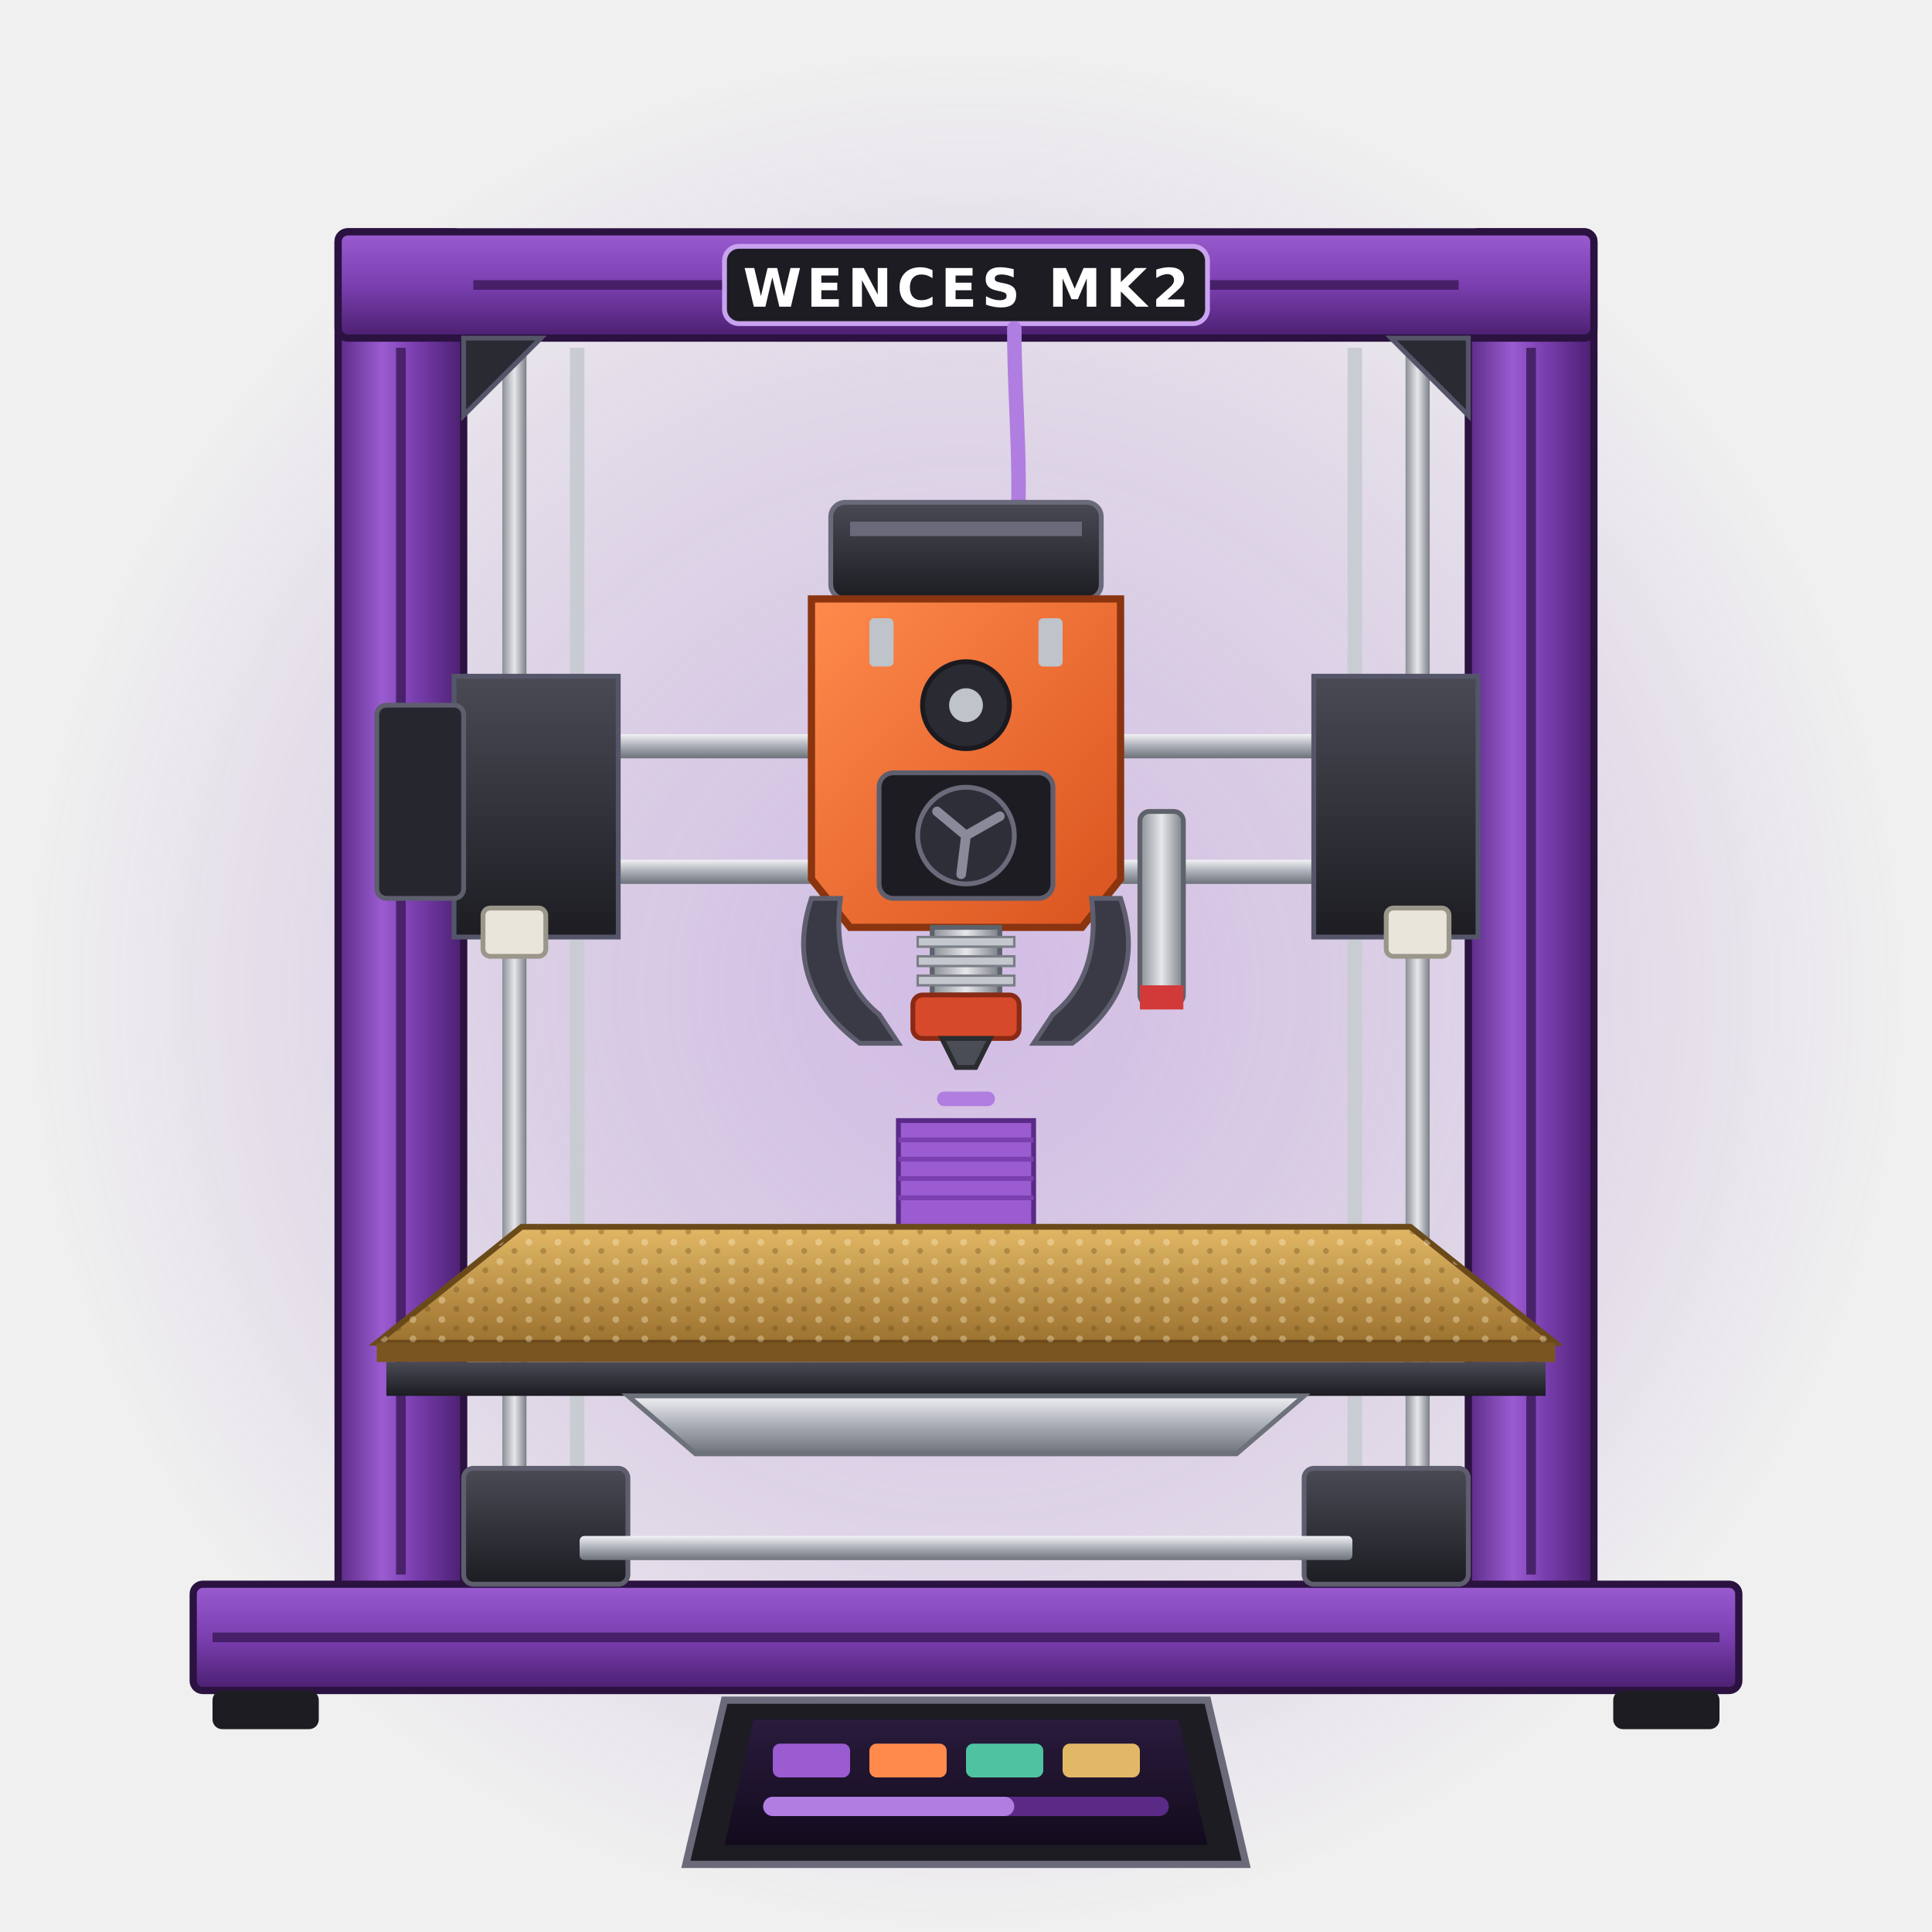
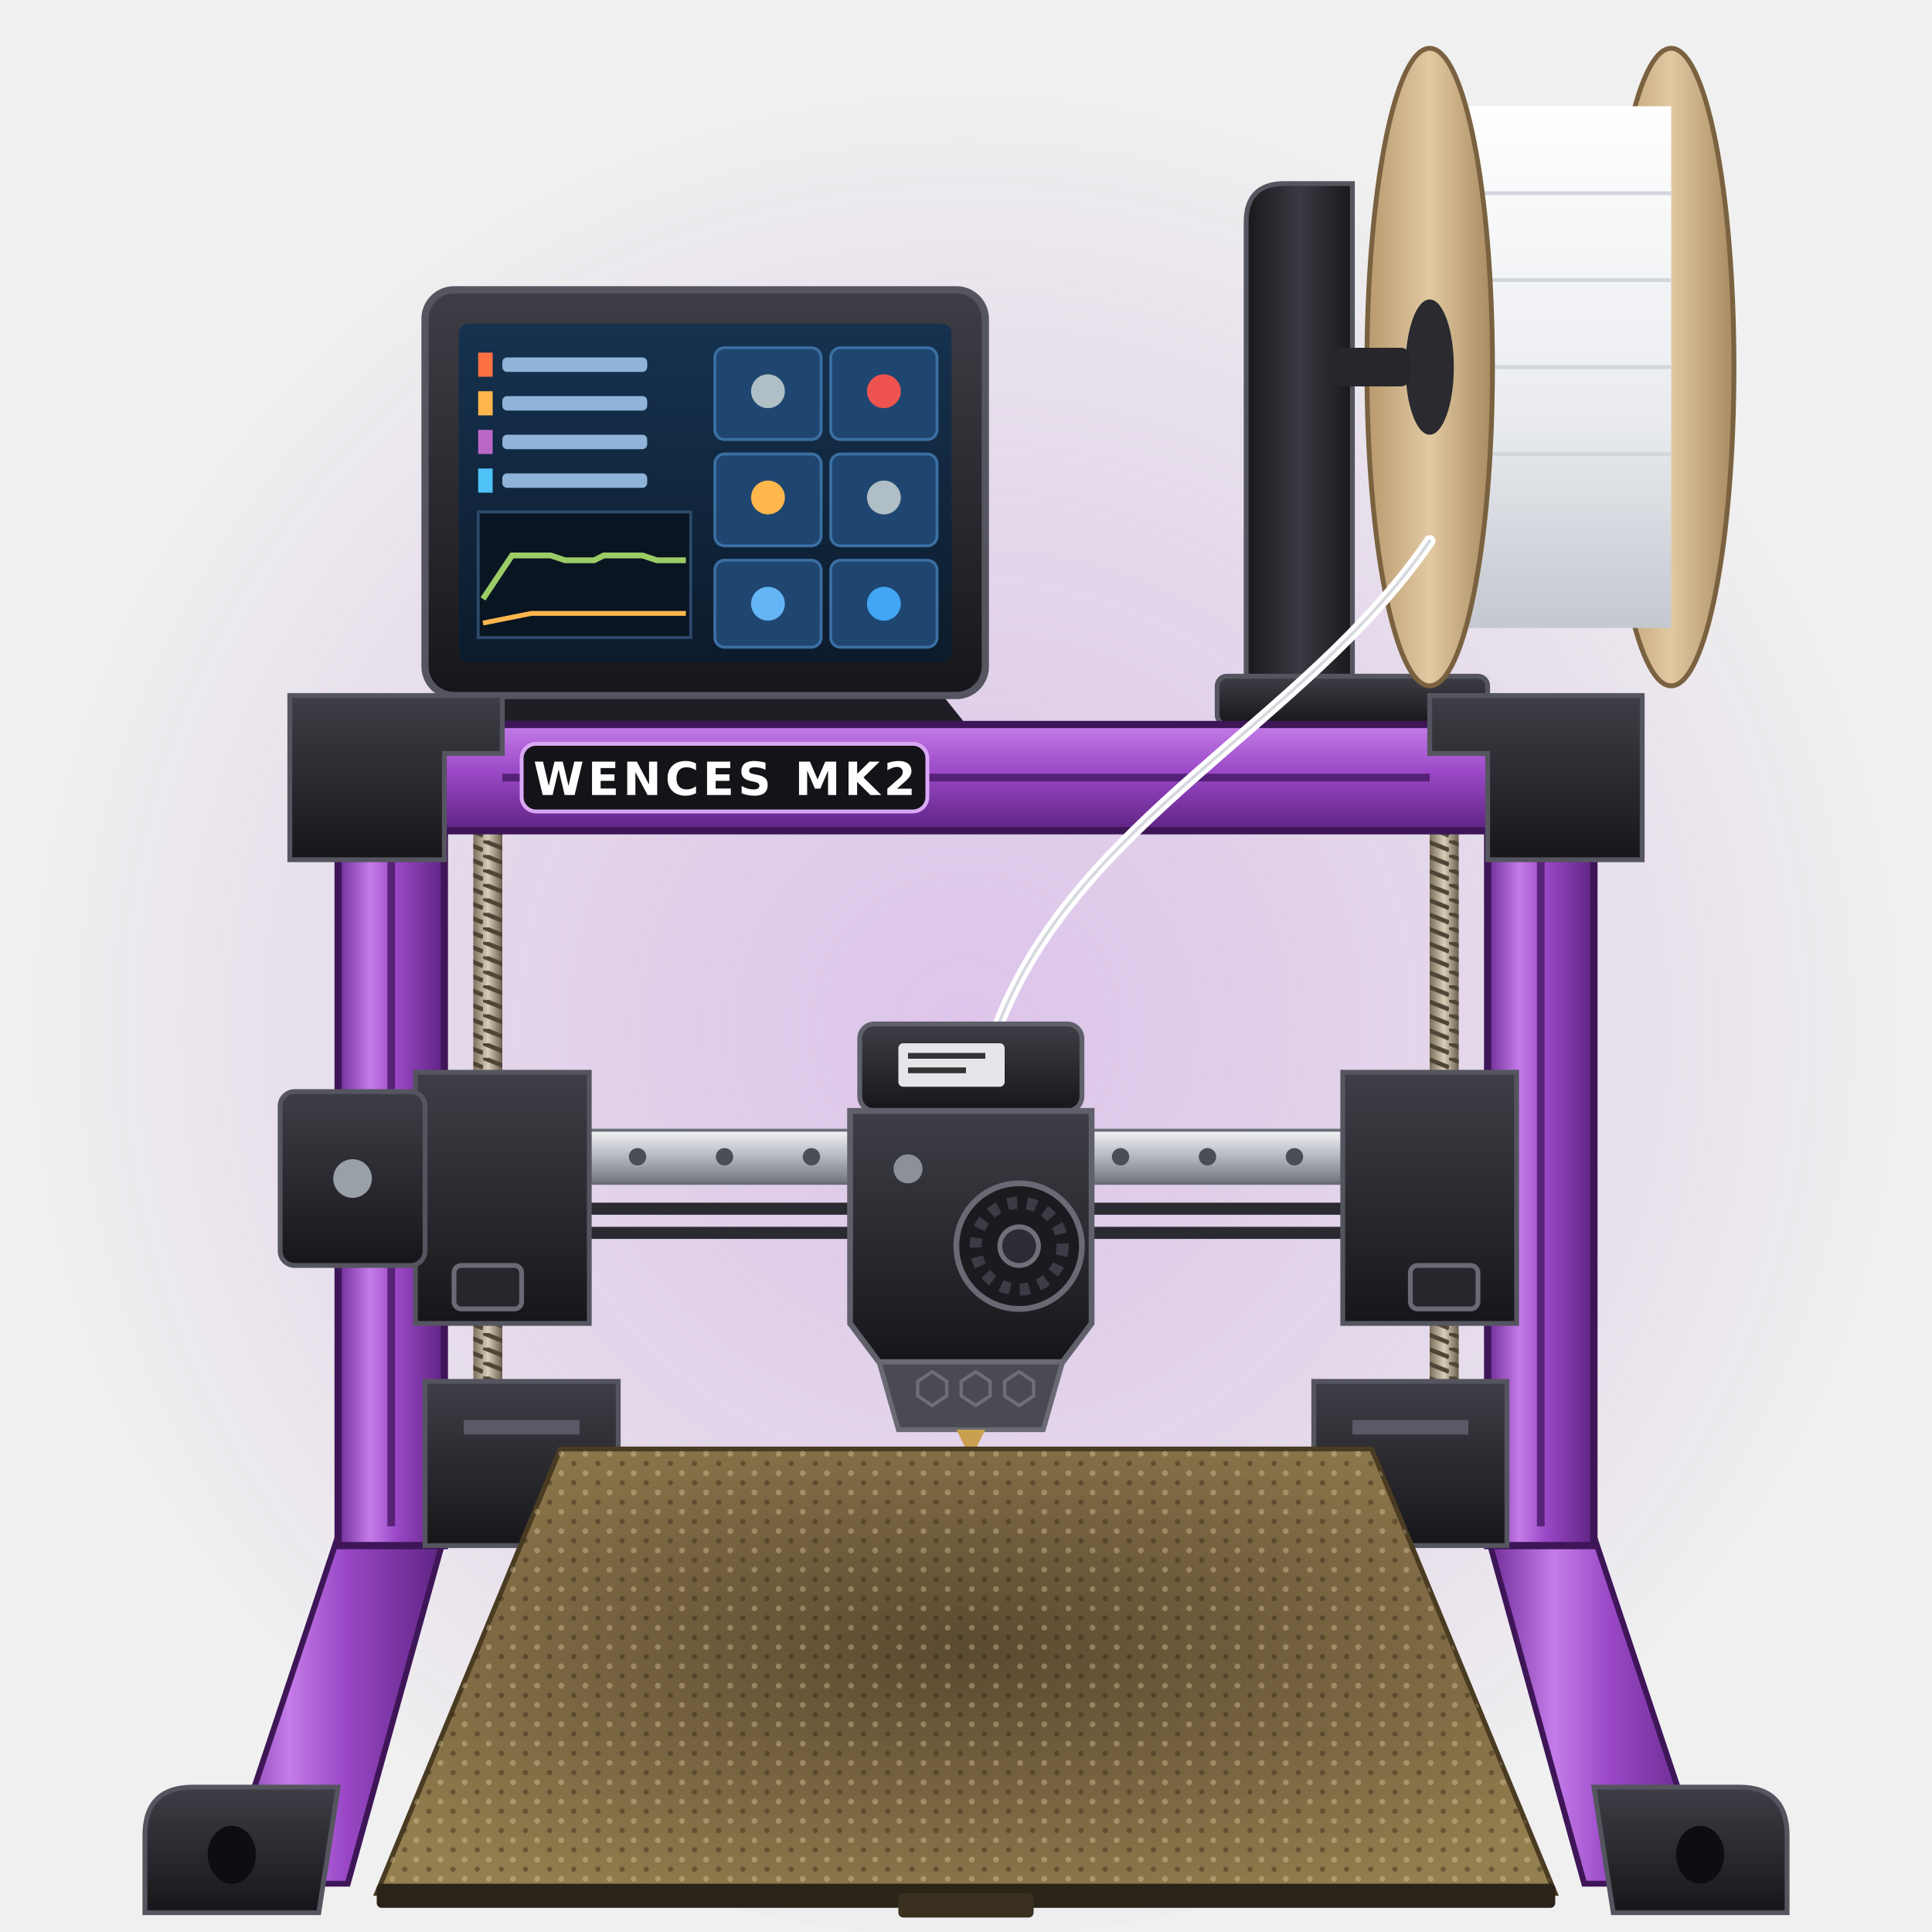
<svg xmlns="http://www.w3.org/2000/svg" width="400" height="400" viewBox="0 0 400 400">
  <defs>
-     <linearGradient id="morado" x1="0" y1="0" x2="1" y2="0">
-       <stop offset="0" stop-color="#5a2a86" />
-       <stop offset="0.35" stop-color="#9a5cd0" />
-       <stop offset="0.6" stop-color="#7b3fb0" />
-       <stop offset="1" stop-color="#4a1f70" />
+     <linearGradient id="moradoV" x1="0" y1="0" x2="1" y2="0">
+       <stop offset="0" stop-color="#6e2c96" />
+       <stop offset="0.3" stop-color="#c47ce8" />
+       <stop offset="0.55" stop-color="#9a48c6" />
+       <stop offset="1" stop-color="#5e2382" />
    </linearGradient>
    <linearGradient id="moradoH" x1="0" y1="0" x2="0" y2="1">
-       <stop offset="0" stop-color="#9a5cd0" />
-       <stop offset="0.5" stop-color="#7b3fb0" />
-       <stop offset="1" stop-color="#4a1f70" />
+       <stop offset="0" stop-color="#c47ce8" />
+       <stop offset="0.45" stop-color="#9a48c6" />
+       <stop offset="1" stop-color="#5e2382" />
+     </linearGradient>
+     <linearGradient id="negro" x1="0" y1="0" x2="0" y2="1">
+       <stop offset="0" stop-color="#3e3e46" />
+       <stop offset="1" stop-color="#16161a" />
+     </linearGradient>
+     <linearGradient id="negroL" x1="0" y1="0" x2="1" y2="0">
+       <stop offset="0" stop-color="#18181c" />
+       <stop offset="0.5" stop-color="#3a3a42" />
+       <stop offset="1" stop-color="#18181c" />
    </linearGradient>
    <linearGradient id="acero" x1="0" y1="0" x2="0" y2="1">
-       <stop offset="0" stop-color="#f2f2f5" />
-       <stop offset="0.5" stop-color="#a9adb6" />
-       <stop offset="1" stop-color="#6d717a" />
+       <stop offset="0" stop-color="#f4f5f7" />
+       <stop offset="0.5" stop-color="#b3b7bf" />
+       <stop offset="1" stop-color="#70747c" />
    </linearGradient>
-     <linearGradient id="aceroV" x1="0" y1="0" x2="1" y2="0">
-       <stop offset="0" stop-color="#8a8e96" />
-       <stop offset="0.5" stop-color="#e6e7ea" />
-       <stop offset="1" stop-color="#7a7e86" />
+     <linearGradient id="husillo" x1="0" y1="0" x2="1" y2="0">
+       <stop offset="0" stop-color="#7c6f5c" />
+       <stop offset="0.5" stop-color="#d8cdb8" />
+       <stop offset="1" stop-color="#6c604f" />
    </linearGradient>
-     <linearGradient id="negro" x1="0" y1="0" x2="0" y2="1">
-       <stop offset="0" stop-color="#4a4a55" />
-       <stop offset="1" stop-color="#1c1c22" />
+     <pattern id="rosca" width="5" height="3" patternUnits="userSpaceOnUse">
+       <line x1="0" y1="0" x2="5" y2="2" stroke="#4e4436" stroke-width="0.9" />
+     </pattern>
+     <radialGradient id="lamina" cx="0.5" cy="0.45" r="0.65">
+       <stop offset="0" stop-color="#5a4a30" />
+       <stop offset="0.6" stop-color="#7d6843" />
+       <stop offset="1" stop-color="#94804f" />
+     </radialGradient>
+     <pattern id="textura" width="5" height="4" patternUnits="userSpaceOnUse">
+       <circle cx="1.2" cy="1" r="0.6" fill="#e8d6a8" opacity="0.35" />
+       <circle cx="3.8" cy="3" r="0.55" fill="#2e2414" opacity="0.4" />
+     </pattern>
+     <linearGradient id="bobinaBlanca" x1="0" y1="0" x2="0" y2="1">
+       <stop offset="0" stop-color="#ffffff" />
+       <stop offset="0.6" stop-color="#e9ebef" />
+       <stop offset="1" stop-color="#c4c8cf" />
    </linearGradient>
-     <linearGradient id="naranja" x1="0" y1="0" x2="1" y2="1">
-       <stop offset="0" stop-color="#ff8a4c" />
-       <stop offset="1" stop-color="#d9531e" />
+     <linearGradient id="carton" x1="0" y1="0" x2="1" y2="0">
+       <stop offset="0" stop-color="#b8996e" />
+       <stop offset="0.5" stop-color="#e2c9a2" />
+       <stop offset="1" stop-color="#a88a60" />
    </linearGradient>
-     <linearGradient id="lamina" x1="0" y1="0" x2="0" y2="1">
-       <stop offset="0" stop-color="#e2b866" />
-       <stop offset="1" stop-color="#9c7230" />
+     <linearGradient id="ks" x1="0" y1="0" x2="0" y2="1">
+       <stop offset="0" stop-color="#16324f" />
+       <stop offset="1" stop-color="#0c1b2c" />
    </linearGradient>
-     <linearGradient id="pantalla" x1="0" y1="0" x2="0" y2="1">
-       <stop offset="0" stop-color="#2a1b3d" />
-       <stop offset="1" stop-color="#120b1c" />
-     </linearGradient>
-     <radialGradient id="halo" cx="0.5" cy="0.5" r="0.5">
-       <stop offset="0" stop-color="#9a5cd0" stop-opacity="0.35" />
-       <stop offset="0.7" stop-color="#7b3fb0" stop-opacity="0.12" />
-       <stop offset="1" stop-color="#7b3fb0" stop-opacity="0" />
+     <radialGradient id="halo" cx="0.5" cy="0.52" r="0.5">
+       <stop offset="0" stop-color="#b56ae0" stop-opacity="0.32" />
+       <stop offset="0.7" stop-color="#9a48c6" stop-opacity="0.10" />
+       <stop offset="1" stop-color="#9a48c6" stop-opacity="0" />
    </radialGradient>
-     <pattern id="textura" width="6" height="4" patternUnits="userSpaceOnUse">
-       <circle cx="1.5" cy="1.2" r="0.7" fill="#fff3d0" opacity="0.35" />
-       <circle cx="4.5" cy="3.0" r="0.6" fill="#6b4a1a" opacity="0.35" />
-     </pattern>
  </defs>
-   <circle cx="200" cy="205" r="195" fill="url(#halo)" />
-   <rect x="104" y="72" width="5" height="250" fill="url(#aceroV)" />
-   <rect x="291" y="72" width="5" height="250" fill="url(#aceroV)" />
-   <rect x="118" y="72" width="3" height="250" fill="#c9ccd2" />
-   <rect x="279" y="72" width="3" height="250" fill="#c9ccd2" />
-   <g stroke="#2b1240" stroke-width="1.5">
-     <rect x="70" y="48" width="26" height="300" rx="2" fill="url(#morado)" />
-     <rect x="304" y="48" width="26" height="300" rx="2" fill="url(#morado)" />
-     <rect x="70" y="48" width="260" height="22" rx="2" fill="url(#moradoH)" />
-     <rect x="40" y="328" width="320" height="22" rx="2" fill="url(#moradoH)" />
+   <circle cx="200" cy="205" r="196" fill="url(#halo)" />
+   <g>
+     <path d="M258 150 v-104 q0 -8 8 -8 h14 v112 z" fill="url(#negroL)" stroke="#55555f" />
+     <rect x="252" y="140" width="56" height="10" rx="2" fill="url(#negro)" stroke="#55555f" />
+     <ellipse cx="346" cy="76" rx="13" ry="66" fill="url(#carton)" stroke="#7a6240" />
+     <path d="M298 22 h48 v108 h-48 z" fill="url(#bobinaBlanca)" />
+     <g stroke="#d3d6dc" stroke-width="0.8">
+       <line x1="298" y1="40" x2="346" y2="40" />
+       <line x1="298" y1="58" x2="346" y2="58" />
+       <line x1="298" y1="76" x2="346" y2="76" />
+       <line x1="298" y1="94" x2="346" y2="94" />
+       <line x1="298" y1="112" x2="346" y2="112" />
+     </g>
+     <ellipse cx="296" cy="76" rx="13" ry="66" fill="url(#carton)" stroke="#7a6240" />
+     <ellipse cx="296" cy="76" rx="5" ry="14" fill="#2a2a30" />
+     <rect x="276" y="72" width="16" height="8" rx="2" fill="#26262c" />
  </g>
-   <g stroke="#3a1858" stroke-width="2" opacity="0.8">
-     <line x1="83" y1="72" x2="83" y2="326" />
-     <line x1="317" y1="72" x2="317" y2="326" />
-     <line x1="98" y1="59" x2="302" y2="59" />
-     <line x1="44" y1="339" x2="356" y2="339" />
-   </g>
-   <g fill="#2a2a33" stroke="#55556a" stroke-width="1">
-     <path d="M96 70 h16 l-16 16 z" />
-     <path d="M304 70 h-16 l16 16 z" />
-   </g>
-   <rect x="150" y="51" width="100" height="16" rx="3" fill="#1c1c22" stroke="#c9a2f0" stroke-width="1" />
-   <text x="200" y="63.5" font-family="DejaVu Sans, Arial, sans-serif" font-size="11" font-weight="bold" fill="#ffffff" text-anchor="middle" letter-spacing="1">WENCES MK2</text>
  <g>
-     <rect x="96" y="304" width="34" height="24" rx="2" fill="url(#negro)" stroke="#5e5e6e" />
-     <rect x="270" y="304" width="34" height="24" rx="2" fill="url(#negro)" stroke="#5e5e6e" />
-   </g>
-   <rect x="100" y="152" width="200" height="5" rx="2" fill="url(#acero)" />
-   <rect x="100" y="178" width="200" height="5" rx="2" fill="url(#acero)" />
-   <g stroke="#55556a" stroke-width="1">
-     <path d="M94 140 h34 v54 h-34 z" fill="url(#negro)" />
-     <path d="M272 140 h34 v54 h-34 z" fill="url(#negro)" />
-   </g>
-   <rect x="100" y="188" width="13" height="10" rx="1.5" fill="#e9e5da" stroke="#9a968a" />
-   <rect x="287" y="188" width="13" height="10" rx="1.5" fill="#e9e5da" stroke="#9a968a" />
-   <rect x="78" y="146" width="18" height="40" rx="2" fill="#26262e" stroke="#5e5e6e" />
-   <path d="M210 68 C 210 85, 212 100, 210 118" fill="none" stroke="#b07de0" stroke-width="3" stroke-linecap="round" />
-   <g>
-     <rect x="172" y="104" width="56" height="20" rx="3" fill="url(#negro)" stroke="#6a6a7a" />
-     <rect x="176" y="108" width="48" height="3" fill="#6a6a7a" />
-     <path d="M168 124 h64 v58 l-8 10 h-48 l-8 -10 z" fill="url(#naranja)" stroke="#8a3410" stroke-width="1.5" />
-     <circle cx="200" cy="146" r="9" fill="#2a2a33" stroke="#1a1a20" />
-     <circle cx="200" cy="146" r="3.5" fill="#bfc3ca" />
-     <rect x="180" y="128" width="5" height="10" rx="1" fill="#bfc3ca" />
-     <rect x="215" y="128" width="5" height="10" rx="1" fill="#bfc3ca" />
-     <rect x="182" y="160" width="36" height="26" rx="3" fill="#1c1c22" stroke="#5e5e6e" />
-     <circle cx="200" cy="173" r="10" fill="#2e2e38" stroke="#6a6a7a" />
-     <path d="M200 173 l7 -4 M200 173 l-1 8 M200 173 l-6 -5" stroke="#8a8a9a" stroke-width="2" stroke-linecap="round" />
-   </g>
-   <rect x="236" y="168" width="9" height="40" rx="2" fill="url(#aceroV)" stroke="#5e626a" />
-   <rect x="236" y="204" width="9" height="5" fill="#d23a3a" />
-   <g>
-     <rect x="193" y="192" width="14" height="14" fill="url(#aceroV)" stroke="#5e626a" />
-     <g fill="#c4c7cd" stroke="#7a7e86" stroke-width="0.5">
-       <rect x="190" y="194" width="20" height="2" />
-       <rect x="190" y="198" width="20" height="2" />
-       <rect x="190" y="202" width="20" height="2" />
+     <path d="M100 150 l8 -10 h84 l8 10 z" fill="#1e1e24" />
+     <rect x="88" y="60" width="116" height="84" rx="6" fill="url(#negro)" stroke="#55555f" stroke-width="1.5" />
+     <rect x="95" y="67" width="102" height="70" rx="2" fill="url(#ks)" />
+     <g>
+       <rect x="99" y="73" width="3" height="5" fill="#ff7043" />
+       <rect x="104" y="74" width="30" height="3" rx="1" fill="#8fb3d9" />
+       <rect x="99" y="81" width="3" height="5" fill="#ffb74d" />
+       <rect x="104" y="82" width="30" height="3" rx="1" fill="#8fb3d9" />
+       <rect x="99" y="89" width="3" height="5" fill="#ba68c8" />
+       <rect x="104" y="90" width="30" height="3" rx="1" fill="#8fb3d9" />
+       <rect x="99" y="97" width="3" height="5" fill="#4fc3f7" />
+       <rect x="104" y="98" width="30" height="3" rx="1" fill="#8fb3d9" />
    </g>
-     <rect x="189" y="206" width="22" height="9" rx="2" fill="#d6492a" stroke="#8a2a14" />
-     <path d="M195 215 h10 l-3 6 h-4 z" fill="#4a4d55" stroke="#2a2c30" />
-   </g>
-   <path d="M168 186 q-6 18 10 30 h8 l-4 -6 q-10 -8 -8 -24 z" fill="#3a3a46" stroke="#5e5e6e" />
-   <path d="M232 186 q6 18 -10 30 h-8 l4 -6 q10 -8 8 -24 z" fill="#3a3a46" stroke="#5e5e6e" />
-   <g>
-     <rect x="186" y="232" width="28" height="22" fill="#9a5cd0" stroke="#5a2a86" />
-     <g stroke="#7b3fb0" stroke-width="1">
-       <line x1="186" y1="236" x2="214" y2="236" />
-       <line x1="186" y1="240" x2="214" y2="240" />
-       <line x1="186" y1="244" x2="214" y2="244" />
-       <line x1="186" y1="248" x2="214" y2="248" />
+     <rect x="99" y="106" width="44" height="26" fill="#0a1522" stroke="#2c4a6a" stroke-width="0.6" />
+     <path d="M100 124 l6 -9 h8 l3 1 h6 l2 -1 h8 l3 1 h6" fill="none" stroke="#9ccc65" stroke-width="1.2" />
+     <path d="M100 129 l10 -2 h32" fill="none" stroke="#ffb74d" stroke-width="1" />
+     <g fill="#1f4670" stroke="#3b6fa3" stroke-width="0.6">
+       <rect x="148" y="72" width="22" height="19" rx="2" />
+       <rect x="172" y="72" width="22" height="19" rx="2" />
+       <rect x="148" y="94" width="22" height="19" rx="2" />
+       <rect x="172" y="94" width="22" height="19" rx="2" />
+       <rect x="148" y="116" width="22" height="18" rx="2" />
+       <rect x="172" y="116" width="22" height="18" rx="2" />
+     </g>
+     <g>
+       <circle cx="159" cy="81" r="3.5" fill="#b0bec5" />
+       <circle cx="183" cy="81" r="3.5" fill="#ef5350" />
+       <circle cx="159" cy="103" r="3.5" fill="#ffb74d" />
+       <circle cx="183" cy="103" r="3.5" fill="#b0bec5" />
+       <circle cx="159" cy="125" r="3.5" fill="#64b5f6" />
+       <circle cx="183" cy="125" r="3.5" fill="#42a5f5" />
    </g>
  </g>
-   <rect x="194" y="226" width="12" height="3" rx="1.5" fill="#b07de0" />
-   <path d="M108 254 L292 254 L322 278 L78 278 Z" fill="url(#lamina)" stroke="#6b4a1a" stroke-width="1.2" />
-   <path d="M108 254 L292 254 L322 278 L78 278 Z" fill="url(#textura)" />
-   <rect x="78" y="278" width="244" height="4" fill="#7a5520" />
-   <rect x="80" y="282" width="240" height="7" fill="url(#negro)" />
-   <path d="M130 289 h140 l-14 12 h-112 z" fill="url(#acero)" stroke="#6d717a" />
-   <rect x="120" y="318" width="160" height="5" rx="1" fill="url(#acero)" />
+   <rect x="98" y="166" width="6" height="150" fill="url(#husillo)" />
+   <rect x="98" y="166" width="6" height="150" fill="url(#rosca)" />
+   <rect x="296" y="166" width="6" height="150" fill="url(#husillo)" />
+   <rect x="296" y="166" width="6" height="150" fill="url(#rosca)" />
+   <g stroke="#3e1658" stroke-width="1.2">
+     <path d="M70 318 h22 l-20 72 h-26 z" fill="url(#moradoV)" />
+     <path d="M308 318 h22 l24 72 h-26 z" fill="url(#moradoV)" />
+   </g>
+   <g stroke="#3e1658" stroke-width="1.5">
+     <rect x="70" y="160" width="22" height="160" fill="url(#moradoV)" />
+     <rect x="308" y="160" width="22" height="160" fill="url(#moradoV)" />
+     <rect x="70" y="150" width="260" height="22" fill="url(#moradoH)" />
+   </g>
+   <g stroke="#4a1a6a" stroke-width="1.6" opacity="0.85">
+     <line x1="81" y1="176" x2="81" y2="316" />
+     <line x1="319" y1="176" x2="319" y2="316" />
+     <line x1="104" y1="161" x2="296" y2="161" />
+   </g>
+   <g fill="url(#negro)" stroke="#55555f">
+     <path d="M60 144 h44 v12 h-12 v22 h-32 z" />
+     <path d="M340 144 h-44 v12 h12 v22 h32 z" />
+   </g>
+   <rect x="108" y="154" width="84" height="14" rx="3" fill="#141418" stroke="#d9a8f5" stroke-width="0.8" />
+   <text x="150" y="164.6" font-family="DejaVu Sans, Arial, sans-serif" font-size="9.5" font-weight="bold" fill="#ffffff" text-anchor="middle" letter-spacing="0.8">WENCES MK2</text>
+   <g fill="url(#negro)" stroke="#55555f">
+     <path d="M88 286 h40 v34 h-40 z" />
+     <path d="M272 286 h40 v34 h-40 z" />
+   </g>
+   <rect x="96" y="294" width="24" height="3" fill="#5a5a66" />
+   <rect x="280" y="294" width="24" height="3" fill="#5a5a66" />
+   <rect x="118" y="234" width="164" height="11" rx="1" fill="url(#acero)" stroke="#6a6e76" stroke-width="0.6" />
+   <g fill="#4a4e56">
+     <circle cx="132" cy="239.5" r="1.8" />
+     <circle cx="150" cy="239.5" r="1.8" />
+     <circle cx="168" cy="239.5" r="1.8" />
+     <circle cx="232" cy="239.5" r="1.8" />
+     <circle cx="250" cy="239.5" r="1.8" />
+     <circle cx="268" cy="239.5" r="1.8" />
+   </g>
+   <rect x="118" y="249" width="164" height="2.5" fill="#2a2a30" />
+   <rect x="118" y="254" width="164" height="2.5" fill="#2a2a30" />
+   <g fill="url(#negro)" stroke="#55555f">
+     <path d="M86 222 h36 v52 h-36 z" />
+     <path d="M278 222 h36 v52 h-36 z" />
+   </g>
+   <rect x="94" y="262" width="14" height="9" rx="1.5" fill="#26262c" stroke="#6a6a74" />
+   <rect x="292" y="262" width="14" height="9" rx="1.5" fill="#26262c" stroke="#6a6a74" />
+   <rect x="58" y="226" width="30" height="36" rx="3" fill="url(#negro)" stroke="#55555f" />
+   <circle cx="73" cy="244" r="4" fill="#9aa0a8" />
+   <path d="M296 112 C 270 150, 222 170, 206 214" fill="none" stroke="#ffffff" stroke-width="2.4" stroke-linecap="round" />
+   <path d="M296 112 C 270 150, 222 170, 206 214" fill="none" stroke="#b9bec6" stroke-width="0.6" stroke-linecap="round" opacity="0.6" />
  <g>
-     <path d="M150 352 h100 l8 34 h-116 z" fill="#1c1c22" stroke="#6a6a7a" stroke-width="1.5" />
-     <path d="M156 356 h88 l6 26 h-100 z" fill="url(#pantalla)" />
-     <g fill="#9a5cd0">
-       <rect x="160" y="361" width="16" height="7" rx="1.5" />
-       <rect x="180" y="361" width="16" height="7" rx="1.5" fill="#ff8a4c" />
-       <rect x="200" y="361" width="16" height="7" rx="1.5" fill="#4fc3a1" />
-       <rect x="220" y="361" width="16" height="7" rx="1.5" fill="#e2b866" />
-       <rect x="158" y="372" width="84" height="4" rx="2" fill="#5a2a86" />
-       <rect x="158" y="372" width="52" height="4" rx="2" fill="#b07de0" />
+     <rect x="178" y="212" width="46" height="18" rx="3" fill="url(#negro)" stroke="#60606a" />
+     <rect x="186" y="216" width="22" height="9" rx="1" fill="#e6e6ea" />
+     <g fill="#333">
+       <rect x="188" y="218" width="16" height="1.2" />
+       <rect x="188" y="221" width="12" height="1.2" />
    </g>
+     <path d="M176 230 h50 v44 l-6 8 h-38 l-6 -8 z" fill="url(#negro)" stroke="#60606a" stroke-width="1.2" />
+     <circle cx="188" cy="242" r="3" fill="#8c9098" />
+     <circle cx="211" cy="258" r="13" fill="#1a1a1f" stroke="#6a6a74" stroke-width="1.2" />
+     <circle cx="211" cy="258" r="9" fill="none" stroke="#3c3c46" stroke-width="2.5" stroke-dasharray="2 2" />
+     <circle cx="211" cy="258" r="4" fill="#2c2c34" stroke="#70707a" />
+     <path d="M182 282 h38 l-4 14 h-30 z" fill="#4a4a52" stroke="#6a6a74" />
+     <g fill="none" stroke="#6e6e78" stroke-width="0.7">
+       <path d="M190 286 l3 -2 l3 2 v3 l-3 2 l-3 -2 z" />
+       <path d="M199 286 l3 -2 l3 2 v3 l-3 2 l-3 -2 z" />
+       <path d="M208 286 l3 -2 l3 2 v3 l-3 2 l-3 -2 z" />
+     </g>
+     <path d="M198 296 h6 l-2 4 h-2 z" fill="#c8a050" />
  </g>
-   <rect x="44" y="350" width="22" height="8" rx="2" fill="#1c1c22" />
-   <rect x="334" y="350" width="22" height="8" rx="2" fill="#1c1c22" />
+   <path d="M116 300 L284 300 L322 392 L78 392 Z" fill="url(#lamina)" stroke="#4a3b22" stroke-width="1" />
+   <path d="M116 300 L284 300 L322 392 L78 392 Z" fill="url(#textura)" />
+   <rect x="78" y="390" width="244" height="5" rx="1" fill="#2a2418" />
+   <rect x="186" y="392" width="28" height="5" rx="1" fill="#3a3020" />
+   <g fill="url(#negro)" stroke="#55555f">
+     <path d="M30 380 q0 -10 10 -10 h30 l-4 26 h-36 z" />
+     <path d="M370 380 q0 -10 -10 -10 h-30 l4 26 h36 z" />
+   </g>
+   <ellipse cx="48" cy="384" rx="5" ry="6" fill="#0e0e12" />
+   <ellipse cx="352" cy="384" rx="5" ry="6" fill="#0e0e12" />
</svg>
